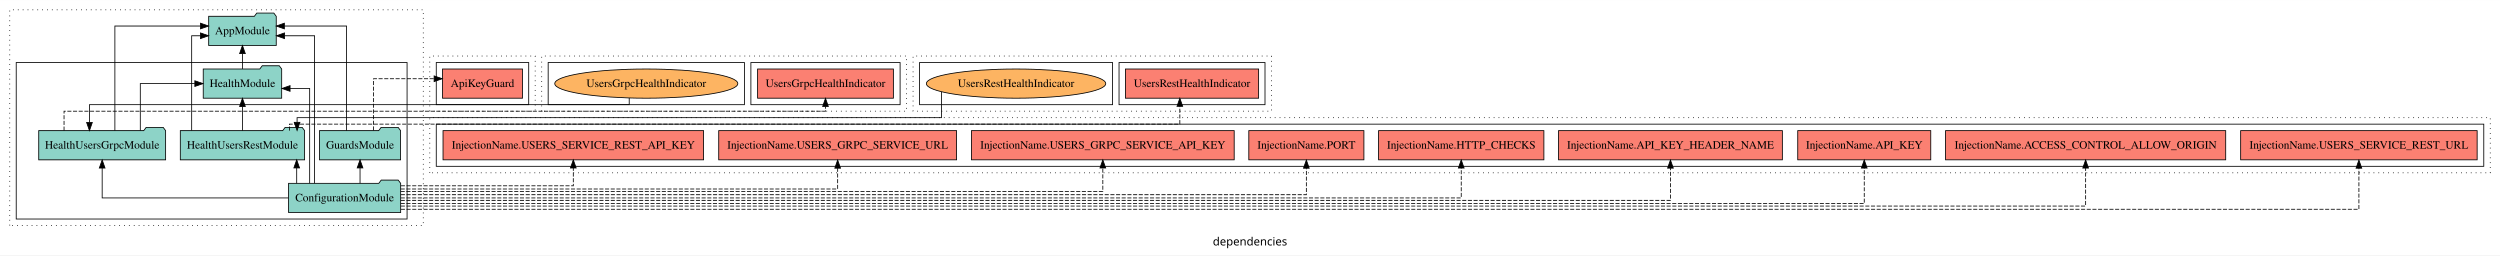
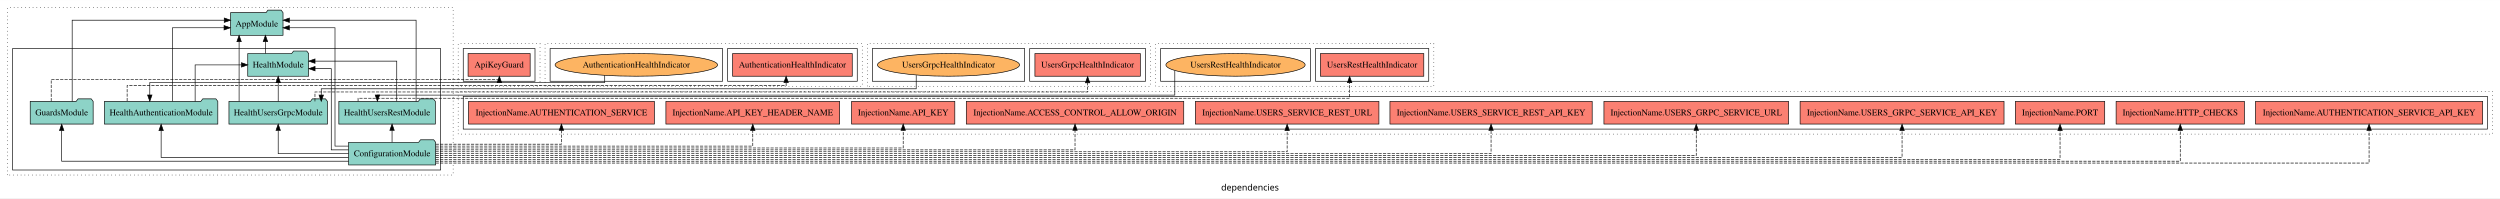
- <svg xmlns="http://www.w3.org/2000/svg" width="3083pt" height="315pt" viewBox="0.00 0.00 3083.00 314.80">
+ <svg xmlns="http://www.w3.org/2000/svg" width="3972pt" height="315pt" viewBox="0.00 0.00 3972.00 314.80">
  <g id="graph0" class="graph" transform="scale(1 1) rotate(0) translate(4 310.8)">
-     <polygon fill="white" stroke="transparent" points="-4,4 -4,-310.8 3079,-310.8 3079,4 -4,4" />
-     <text text-anchor="middle" x="1537.5" y="-8.2" font-family="sans-serif" font-size="14.00">dependencies</text>
+     <polygon fill="white" stroke="transparent" points="-4,4 -4,-310.8 3968,-310.8 3968,4 -4,4" />
+     <text text-anchor="middle" x="1982" y="-8.2" font-family="sans-serif" font-size="14.00">dependencies</text>
    <g id="clust1" class="cluster">
-       <polygon fill="none" stroke="black" stroke-dasharray="1,5" points="8,-32.8 8,-298.8 518,-298.8 518,-32.8 8,-32.8" />
+       <polygon fill="none" stroke="black" stroke-dasharray="1,5" points="8,-32.8 8,-298.8 716,-298.8 716,-32.8 8,-32.8" />
    </g>
    <g id="clust3" class="cluster">
-       <polygon fill="none" stroke="black" points="16,-40.8 16,-233.8 498,-233.8 498,-40.8 16,-40.8" />
+       <polygon fill="none" stroke="black" points="16,-40.8 16,-233.8 696,-233.8 696,-40.8 16,-40.8" />
    </g>
    <g id="clust7" class="cluster">
-       <polygon fill="none" stroke="black" stroke-dasharray="1,5" points="526,-97.8 526,-165.8 3067,-165.8 3067,-97.8 526,-97.8" />
+       <polygon fill="none" stroke="black" stroke-dasharray="1,5" points="724,-97.8 724,-165.8 3956,-165.8 3956,-97.8 724,-97.8" />
    </g>
    <g id="clust10" class="cluster">
-       <polygon fill="none" stroke="black" points="534,-105.8 534,-157.8 3059,-157.8 3059,-105.8 534,-105.8" />
+       <polygon fill="none" stroke="black" points="732,-105.8 732,-157.8 3948,-157.8 3948,-105.8 732,-105.8" />
    </g>
    <g id="clust13" class="cluster">
-       <polygon fill="none" stroke="black" stroke-dasharray="1,5" points="526,-173.8 526,-241.8 656,-241.8 656,-173.8 526,-173.8" />
+       <polygon fill="none" stroke="black" stroke-dasharray="1,5" points="724,-173.8 724,-241.8 854,-241.8 854,-173.8 724,-173.8" />
    </g>
    <g id="clust16" class="cluster">
-       <polygon fill="none" stroke="black" points="534,-181.8 534,-233.8 648,-233.8 648,-181.8 534,-181.8" />
-     </g>
-     <g id="clust25" class="cluster">
-       <polygon fill="none" stroke="black" stroke-dasharray="1,5" points="664,-173.8 664,-241.8 1114,-241.8 1114,-173.8 664,-173.8" />
-     </g>
-     <g id="clust28" class="cluster">
-       <polygon fill="none" stroke="black" points="922,-181.8 922,-233.8 1106,-233.8 1106,-181.8 922,-181.8" />
-     </g>
-     <g id="clust30" class="cluster">
-       <polygon fill="none" stroke="black" points="672,-181.8 672,-233.8 914,-233.8 914,-181.8 672,-181.8" />
+       <polygon fill="none" stroke="black" points="732,-181.8 732,-233.8 846,-233.8 846,-181.8 732,-181.8" />
+     </g>
+     <g id="clust19" class="cluster">
+       <polygon fill="none" stroke="black" stroke-dasharray="1,5" points="862,-173.8 862,-241.8 1366,-241.8 1366,-173.8 862,-173.8" />
+     </g>
+     <g id="clust22" class="cluster">
+       <polygon fill="none" stroke="black" points="1152,-181.8 1152,-233.8 1358,-233.8 1358,-181.8 1152,-181.8" />
+     </g>
+     <g id="clust24" class="cluster">
+       <polygon fill="none" stroke="black" points="870,-181.8 870,-233.8 1144,-233.8 1144,-181.8 870,-181.8" />
    </g>
    <g id="clust31" class="cluster">
-       <polygon fill="none" stroke="black" stroke-dasharray="1,5" points="1122,-173.8 1122,-241.8 1564,-241.8 1564,-173.8 1122,-173.8" />
+       <polygon fill="none" stroke="black" stroke-dasharray="1,5" points="1374,-173.8 1374,-241.8 1824,-241.8 1824,-173.8 1374,-173.8" />
    </g>
    <g id="clust34" class="cluster">
-       <polygon fill="none" stroke="black" points="1376,-181.8 1376,-233.8 1556,-233.8 1556,-181.8 1376,-181.8" />
+       <polygon fill="none" stroke="black" points="1632,-181.8 1632,-233.8 1816,-233.8 1816,-181.8 1632,-181.8" />
    </g>
    <g id="clust36" class="cluster">
-       <polygon fill="none" stroke="black" points="1130,-181.8 1130,-233.8 1368,-233.8 1368,-181.8 1130,-181.8" />
+       <polygon fill="none" stroke="black" points="1382,-181.8 1382,-233.8 1624,-233.8 1624,-181.8 1382,-181.8" />
+     </g>
+     <g id="clust37" class="cluster">
+       <polygon fill="none" stroke="black" stroke-dasharray="1,5" points="1832,-173.8 1832,-241.8 2274,-241.8 2274,-173.8 1832,-173.8" />
+     </g>
+     <g id="clust40" class="cluster">
+       <polygon fill="none" stroke="black" points="2086,-181.8 2086,-233.8 2266,-233.8 2266,-181.8 2086,-181.8" />
+     </g>
+     <g id="clust42" class="cluster">
+       <polygon fill="none" stroke="black" points="1840,-181.8 1840,-233.8 2078,-233.8 2078,-181.8 1840,-181.8" />
    </g>
    <g id="node1" class="node">
-       <polygon fill="#8dd3c7" stroke="black" points="490.1,-84.8 487.1,-88.8 466.1,-88.8 463.1,-84.8 351.9,-84.8 351.9,-48.8 490.1,-48.8 490.1,-84.8" />
-       <text text-anchor="middle" x="421" y="-62.6" font-family="Times,serif" font-size="14.00">ConfigurationModule</text>
+       <polygon fill="#8dd3c7" stroke="black" points="688.1,-84.8 685.1,-88.8 664.1,-88.8 661.1,-84.8 549.9,-84.8 549.9,-48.8 688.1,-48.8 688.1,-84.8" />
+       <text text-anchor="middle" x="619" y="-62.6" font-family="Times,serif" font-size="14.00">ConfigurationModule</text>
    </g>
    <g id="node2" class="node">
-       <polygon fill="#8dd3c7" stroke="black" points="489.99,-149.8 486.99,-153.8 465.99,-153.8 462.99,-149.8 390.01,-149.8 390.01,-113.8 489.99,-113.8 489.99,-149.8" />
-       <text text-anchor="middle" x="440" y="-127.6" font-family="Times,serif" font-size="14.00">GuardsModule</text>
+       <polygon fill="#8dd3c7" stroke="black" points="143.99,-149.8 140.99,-153.8 119.99,-153.8 116.99,-149.8 44.01,-149.8 44.01,-113.8 143.99,-113.8 143.99,-149.8" />
+       <text text-anchor="middle" x="94" y="-127.6" font-family="Times,serif" font-size="14.00">GuardsModule</text>
+     </g>
+     <g id="edge18" class="edge">
+       <path fill="none" stroke="black" d="M549.83,-54.8C407.27,-54.8 94,-54.8 94,-54.8 94,-54.8 94,-103.55 94,-103.55" />
+       <polygon fill="black" stroke="black" points="90.5,-103.55 94,-113.55 97.5,-103.55 90.5,-103.55" />
+     </g>
+     <g id="node3" class="node">
+       <polygon fill="#8dd3c7" stroke="black" points="342.07,-149.8 339.07,-153.8 318.07,-153.8 315.07,-149.8 161.93,-149.8 161.93,-113.8 342.07,-113.8 342.07,-149.8" />
+       <text text-anchor="middle" x="252" y="-127.6" font-family="Times,serif" font-size="14.00">HealthAuthenticationModule</text>
+     </g>
+     <g id="edge20" class="edge">
+       <path fill="none" stroke="black" d="M549.54,-60.8C443.14,-60.8 252,-60.8 252,-60.8 252,-60.8 252,-103.52 252,-103.52" />
+       <polygon fill="black" stroke="black" points="248.5,-103.52 252,-113.52 255.5,-103.52 248.5,-103.52" />
+     </g>
+     <g id="node4" class="node">
+       <polygon fill="#8dd3c7" stroke="black" points="486.37,-225.8 483.37,-229.8 462.37,-229.8 459.37,-225.8 389.63,-225.8 389.63,-189.8 486.37,-189.8 486.37,-225.8" />
+       <text text-anchor="middle" x="438" y="-203.6" font-family="Times,serif" font-size="14.00">HealthModule</text>
+     </g>
+     <g id="edge23" class="edge">
+       <path fill="none" stroke="black" d="M549.76,-72.8C534.26,-72.8 522.31,-72.8 522.31,-72.8 522.31,-72.8 522.31,-201.8 522.31,-201.8 522.31,-201.8 496.55,-201.8 496.55,-201.8" />
+       <polygon fill="black" stroke="black" points="496.55,-198.3 486.55,-201.8 496.55,-205.3 496.55,-198.3" />
+     </g>
+     <g id="node5" class="node">
+       <polygon fill="#8dd3c7" stroke="black" points="516.24,-149.8 513.24,-153.8 492.24,-153.8 489.24,-149.8 359.76,-149.8 359.76,-113.8 516.24,-113.8 516.24,-149.8" />
+       <text text-anchor="middle" x="438" y="-127.6" font-family="Times,serif" font-size="14.00">HealthUsersGrpcModule</text>
+     </g>
+     <g id="edge27" class="edge">
+       <path fill="none" stroke="black" d="M549.8,-66.8C498.7,-66.8 438,-66.8 438,-66.8 438,-66.8 438,-103.69 438,-103.69" />
+       <polygon fill="black" stroke="black" points="434.5,-103.69 438,-113.69 441.5,-103.69 434.5,-103.69" />
+     </g>
+     <g id="node6" class="node">
+       <polygon fill="#8dd3c7" stroke="black" points="687.64,-149.8 684.64,-153.8 663.64,-153.8 660.64,-149.8 534.36,-149.8 534.36,-113.8 687.64,-113.8 687.64,-149.8" />
+       <text text-anchor="middle" x="611" y="-127.6" font-family="Times,serif" font-size="14.00">HealthUsersRestModule</text>
+     </g>
+     <g id="edge30" class="edge">
+       <path fill="none" stroke="black" d="M618.89,-84.91C618.89,-84.91 618.89,-103.79 618.89,-103.79" />
+       <polygon fill="black" stroke="black" points="615.39,-103.79 618.89,-113.79 622.39,-103.79 615.39,-103.79" />
+     </g>
+     <g id="node7" class="node">
+       <polygon fill="#8dd3c7" stroke="black" points="445.66,-290.8 442.66,-294.8 421.66,-294.8 418.66,-290.8 362.34,-290.8 362.34,-254.8 445.66,-254.8 445.66,-290.8" />
+       <text text-anchor="middle" x="404" y="-268.6" font-family="Times,serif" font-size="14.00">AppModule</text>
+     </g>
+     <g id="edge1" class="edge">
+       <path fill="none" stroke="black" d="M549.75,-78.8C537.33,-78.8 528.24,-78.8 528.24,-78.8 528.24,-78.8 528.24,-266.8 528.24,-266.8 528.24,-266.8 455.72,-266.8 455.72,-266.8" />
+       <polygon fill="black" stroke="black" points="455.72,-263.3 445.72,-266.8 455.72,-270.3 455.72,-263.3" />
+     </g>
+     <g id="node8" class="node">
+       <polygon fill="#fb8072" stroke="black" points="1876.74,-149.8 1531.26,-149.8 1531.26,-113.8 1876.74,-113.8 1876.74,-149.8" />
+       <text text-anchor="middle" x="1704" y="-127.6" font-family="Times,serif" font-size="14.00">InjectionName.ACCESS_CONTROL_ALLOW_ORIGIN </text>
+     </g>
+     <g id="edge7" class="edge">
+       <path fill="none" stroke="black" stroke-dasharray="5,2" d="M688.11,-72.8C927.1,-72.8 1704,-72.8 1704,-72.8 1704,-72.8 1704,-103.78 1704,-103.78" />
+       <polygon fill="black" stroke="black" points="1700.5,-103.78 1704,-113.78 1707.5,-103.78 1700.5,-103.78" />
+     </g>
+     <g id="node9" class="node">
+       <polygon fill="#fb8072" stroke="black" points="1513.02,-149.8 1348.98,-149.8 1348.98,-113.8 1513.02,-113.8 1513.02,-149.8" />
+       <text text-anchor="middle" x="1431" y="-127.6" font-family="Times,serif" font-size="14.00">InjectionName.API_KEY </text>
+     </g>
+     <g id="edge8" class="edge">
+       <path fill="none" stroke="black" stroke-dasharray="5,2" d="M688.23,-75.8C884.59,-75.8 1431,-75.8 1431,-75.8 1431,-75.8 1431,-103.77 1431,-103.77" />
+       <polygon fill="black" stroke="black" points="1427.5,-103.77 1431,-113.77 1434.5,-103.77 1427.5,-103.77" />
+     </g>
+     <g id="node10" class="node">
+       <polygon fill="#fb8072" stroke="black" points="1330.01,-149.8 1053.99,-149.8 1053.99,-113.8 1330.01,-113.8 1330.01,-149.8" />
+       <text text-anchor="middle" x="1192" y="-127.6" font-family="Times,serif" font-size="14.00">InjectionName.API_KEY_HEADER_NAME </text>
+     </g>
+     <g id="edge9" class="edge">
+       <path fill="none" stroke="black" stroke-dasharray="5,2" d="M688.12,-78.8C840.52,-78.8 1192,-78.8 1192,-78.8 1192,-78.8 1192,-103.56 1192,-103.56" />
+       <polygon fill="black" stroke="black" points="1188.5,-103.56 1192,-113.56 1195.5,-103.56 1188.5,-103.56" />
+     </g>
+     <g id="node11" class="node">
+       <polygon fill="#fb8072" stroke="black" points="1035.67,-149.8 740.33,-149.8 740.33,-113.8 1035.67,-113.8 1035.67,-149.8" />
+       <text text-anchor="middle" x="888" y="-127.6" font-family="Times,serif" font-size="14.00">InjectionName.AUTHENTICATION_SERVICE </text>
+     </g>
+     <g id="edge10" class="edge">
+       <path fill="none" stroke="black" stroke-dasharray="5,2" d="M688.27,-81.8C767.98,-81.8 888,-81.8 888,-81.8 888,-81.8 888,-103.75 888,-103.75" />
+       <polygon fill="black" stroke="black" points="884.5,-103.75 888,-113.75 891.5,-103.75 884.5,-103.75" />
+     </g>
+     <g id="node12" class="node">
+       <polygon fill="#fb8072" stroke="black" points="3940.5,-149.8 3579.5,-149.8 3579.5,-113.8 3940.5,-113.8 3940.5,-149.8" />
+       <text text-anchor="middle" x="3760" y="-127.6" font-family="Times,serif" font-size="14.00">InjectionName.AUTHENTICATION_SERVICE_API_KEY </text>
+     </g>
+     <g id="edge11" class="edge">
+       <path fill="none" stroke="black" stroke-dasharray="5,2" d="M688.26,-51.8C1149.66,-51.8 3760,-51.8 3760,-51.8 3760,-51.8 3760,-103.65 3760,-103.65" />
+       <polygon fill="black" stroke="black" points="3756.5,-103.65 3760,-113.65 3763.5,-103.65 3756.5,-103.65" />
+     </g>
+     <g id="node13" class="node">
+       <polygon fill="#fb8072" stroke="black" points="3561.92,-149.8 3358.08,-149.8 3358.08,-113.8 3561.92,-113.8 3561.92,-149.8" />
+       <text text-anchor="middle" x="3460" y="-127.6" font-family="Times,serif" font-size="14.00">InjectionName.HTTP_CHECKS </text>
+     </g>
+     <g id="edge12" class="edge">
+       <path fill="none" stroke="black" stroke-dasharray="5,2" d="M688.17,-54.8C1122.94,-54.8 3460,-54.8 3460,-54.8 3460,-54.8 3460,-103.55 3460,-103.55" />
+       <polygon fill="black" stroke="black" points="3456.5,-103.55 3460,-113.55 3463.5,-103.55 3456.5,-103.55" />
+     </g>
+     <g id="node14" class="node">
+       <polygon fill="#fb8072" stroke="black" points="3339.97,-149.8 3198.03,-149.8 3198.03,-113.8 3339.97,-113.8 3339.97,-149.8" />
+       <text text-anchor="middle" x="3269" y="-127.6" font-family="Times,serif" font-size="14.00">InjectionName.PORT </text>
+     </g>
+     <g id="edge13" class="edge">
+       <path fill="none" stroke="black" stroke-dasharray="5,2" d="M688.18,-57.8C1105.46,-57.8 3269,-57.8 3269,-57.8 3269,-57.8 3269,-103.51 3269,-103.51" />
+       <polygon fill="black" stroke="black" points="3265.5,-103.51 3269,-113.51 3272.5,-103.51 3265.5,-103.51" />
+     </g>
+     <g id="node15" class="node">
+       <polygon fill="#fb8072" stroke="black" points="3180,-149.8 2856,-149.8 2856,-113.8 3180,-113.8 3180,-149.8" />
+       <text text-anchor="middle" x="3018" y="-127.6" font-family="Times,serif" font-size="14.00">InjectionName.USERS_GRPC_SERVICE_API_KEY </text>
+     </g>
+     <g id="edge14" class="edge">
+       <path fill="none" stroke="black" stroke-dasharray="5,2" d="M688.21,-60.8C1081.55,-60.8 3018,-60.8 3018,-60.8 3018,-60.8 3018,-103.52 3018,-103.52" />
+       <polygon fill="black" stroke="black" points="3014.5,-103.52 3018,-113.52 3021.5,-103.52 3014.5,-103.52" />
+     </g>
+     <g id="node16" class="node">
+       <polygon fill="#fb8072" stroke="black" points="2837.67,-149.8 2544.33,-149.8 2544.33,-113.8 2837.67,-113.8 2837.67,-149.8" />
+       <text text-anchor="middle" x="2691" y="-127.6" font-family="Times,serif" font-size="14.00">InjectionName.USERS_GRPC_SERVICE_URL </text>
    </g>
    <g id="edge15" class="edge">
-       <path fill="none" stroke="black" d="M440,-84.91C440,-84.91 440,-103.79 440,-103.79" />
-       <polygon fill="black" stroke="black" points="436.5,-103.79 440,-113.79 443.5,-103.79 436.5,-103.79" />
-     </g>
-     <g id="node3" class="node">
-       <polygon fill="#8dd3c7" stroke="black" points="343.37,-225.8 340.37,-229.8 319.37,-229.8 316.37,-225.8 246.63,-225.8 246.63,-189.8 343.37,-189.8 343.37,-225.8" />
-       <text text-anchor="middle" x="295" y="-203.6" font-family="Times,serif" font-size="14.00">HealthModule</text>
+       <path fill="none" stroke="black" stroke-dasharray="5,2" d="M688.24,-63.8C1048.36,-63.8 2691,-63.8 2691,-63.8 2691,-63.8 2691,-103.58 2691,-103.58" />
+       <polygon fill="black" stroke="black" points="2687.5,-103.58 2691,-113.58 2694.5,-103.58 2687.5,-103.58" />
+     </g>
+     <g id="node17" class="node">
+       <polygon fill="#fb8072" stroke="black" points="2525.66,-149.8 2204.34,-149.8 2204.34,-113.8 2525.66,-113.8 2525.66,-149.8" />
+       <text text-anchor="middle" x="2365" y="-127.6" font-family="Times,serif" font-size="14.00">InjectionName.USERS_SERVICE_REST_API_KEY </text>
+     </g>
+     <g id="edge16" class="edge">
+       <path fill="none" stroke="black" stroke-dasharray="5,2" d="M688.25,-66.8C1012.51,-66.8 2365,-66.8 2365,-66.8 2365,-66.8 2365,-103.69 2365,-103.69" />
+       <polygon fill="black" stroke="black" points="2361.5,-103.69 2365,-113.69 2368.5,-103.69 2361.5,-103.69" />
+     </g>
+     <g id="node18" class="node">
+       <polygon fill="#fb8072" stroke="black" points="2186.82,-149.8 1895.18,-149.8 1895.18,-113.8 2186.82,-113.8 2186.82,-149.8" />
+       <text text-anchor="middle" x="2041" y="-127.6" font-family="Times,serif" font-size="14.00">InjectionName.USERS_SERVICE_REST_URL </text>
    </g>
    <g id="edge17" class="edge">
-       <path fill="none" stroke="black" d="M377.88,-85.01C377.88,-121.86 377.88,-201.8 377.88,-201.8 377.88,-201.8 353.69,-201.8 353.69,-201.8" />
-       <polygon fill="black" stroke="black" points="353.69,-198.3 343.69,-201.8 353.69,-205.3 353.69,-198.3" />
-     </g>
-     <g id="node4" class="node">
-       <polygon fill="#8dd3c7" stroke="black" points="200.24,-149.8 197.24,-153.8 176.24,-153.8 173.24,-149.8 43.76,-149.8 43.76,-113.8 200.24,-113.8 200.24,-149.8" />
-       <text text-anchor="middle" x="122" y="-127.6" font-family="Times,serif" font-size="14.00">HealthUsersGrpcModule</text>
-     </g>
-     <g id="edge20" class="edge">
-       <path fill="none" stroke="black" d="M351.65,-66.8C263.32,-66.8 122,-66.8 122,-66.8 122,-66.8 122,-103.69 122,-103.69" />
-       <polygon fill="black" stroke="black" points="118.5,-103.69 122,-113.69 125.5,-103.69 118.5,-103.69" />
-     </g>
-     <g id="node5" class="node">
-       <polygon fill="#8dd3c7" stroke="black" points="371.64,-149.8 368.64,-153.8 347.64,-153.8 344.64,-149.8 218.36,-149.8 218.36,-113.8 371.64,-113.8 371.64,-149.8" />
-       <text text-anchor="middle" x="295" y="-127.6" font-family="Times,serif" font-size="14.00">HealthUsersRestModule</text>
-     </g>
-     <g id="edge23" class="edge">
-       <path fill="none" stroke="black" d="M361.89,-84.91C361.89,-84.91 361.89,-103.79 361.89,-103.79" />
-       <polygon fill="black" stroke="black" points="358.39,-103.79 361.89,-113.79 365.39,-103.79 358.39,-103.79" />
-     </g>
-     <g id="node6" class="node">
-       <polygon fill="#8dd3c7" stroke="black" points="336.66,-290.8 333.66,-294.8 312.66,-294.8 309.66,-290.8 253.34,-290.8 253.34,-254.8 336.66,-254.8 336.66,-290.8" />
-       <text text-anchor="middle" x="295" y="-268.6" font-family="Times,serif" font-size="14.00">AppModule</text>
-     </g>
-     <g id="edge1" class="edge">
-       <path fill="none" stroke="black" d="M383.94,-84.9C383.94,-134.13 383.94,-266.8 383.94,-266.8 383.94,-266.8 346.87,-266.8 346.87,-266.8" />
-       <polygon fill="black" stroke="black" points="346.87,-263.3 336.87,-266.8 346.87,-270.3 346.87,-263.3" />
-     </g>
-     <g id="node7" class="node">
-       <polygon fill="#fb8072" stroke="black" points="2740.74,-149.8 2395.26,-149.8 2395.26,-113.8 2740.74,-113.8 2740.74,-149.8" />
-       <text text-anchor="middle" x="2568" y="-127.6" font-family="Times,serif" font-size="14.00">InjectionName.ACCESS_CONTROL_ALLOW_ORIGIN </text>
+       <path fill="none" stroke="black" stroke-dasharray="5,2" d="M688.07,-69.8C972.84,-69.8 2041,-69.8 2041,-69.8 2041,-69.8 2041,-103.53 2041,-103.53" />
+       <polygon fill="black" stroke="black" points="2037.5,-103.53 2041,-113.53 2044.5,-103.53 2037.5,-103.53" />
+     </g>
+     <g id="edge2" class="edge">
+       <path fill="none" stroke="black" d="M110.66,-149.83C110.66,-189.08 110.66,-278.8 110.66,-278.8 110.66,-278.8 352.28,-278.8 352.28,-278.8" />
+       <polygon fill="black" stroke="black" points="352.28,-282.3 362.28,-278.8 352.28,-275.3 352.28,-282.3" />
+     </g>
+     <g id="node19" class="node">
+       <polygon fill="#fb8072" stroke="black" points="838.31,-225.8 739.69,-225.8 739.69,-189.8 838.31,-189.8 838.31,-225.8" />
+       <text text-anchor="middle" x="789" y="-203.6" font-family="Times,serif" font-size="14.00">ApiKeyGuard </text>
+     </g>
+     <g id="edge19" class="edge">
+       <path fill="none" stroke="black" stroke-dasharray="5,2" d="M77.34,-150.04C77.34,-165.37 77.34,-184.8 77.34,-184.8 77.34,-184.8 789.41,-184.8 789.41,-184.8 789.41,-184.8 789.41,-185.29 789.41,-185.29" />
+       <polygon fill="black" stroke="black" points="785.91,-179.68 789.41,-189.68 792.91,-179.68 785.91,-179.68" />
+     </g>
+     <g id="edge24" class="edge">
+       <path fill="none" stroke="black" d="M306.02,-149.81C306.02,-172.29 306.02,-207.8 306.02,-207.8 306.02,-207.8 379.61,-207.8 379.61,-207.8" />
+       <polygon fill="black" stroke="black" points="379.61,-211.3 389.61,-207.8 379.61,-204.3 379.61,-211.3" />
+     </g>
+     <g id="edge3" class="edge">
+       <path fill="none" stroke="black" d="M270.01,-150.01C270.01,-186.86 270.01,-266.8 270.01,-266.8 270.01,-266.8 351.97,-266.8 351.97,-266.8" />
+       <polygon fill="black" stroke="black" points="351.97,-270.3 361.97,-266.8 351.97,-263.3 351.97,-270.3" />
+     </g>
+     <g id="node20" class="node">
+       <polygon fill="#fb8072" stroke="black" points="1350.05,-225.8 1159.95,-225.8 1159.95,-189.8 1350.05,-189.8 1350.05,-225.8" />
+       <text text-anchor="middle" x="1255" y="-203.6" font-family="Times,serif" font-size="14.00">AuthenticationHealthIndicator </text>
+     </g>
+     <g id="edge21" class="edge">
+       <path fill="none" stroke="black" stroke-dasharray="5,2" d="M197.98,-150.29C197.98,-161.94 197.98,-174.8 197.98,-174.8 197.98,-174.8 1244.99,-174.8 1244.99,-174.8 1244.99,-174.8 1244.99,-179.76 1244.99,-179.76" />
+       <polygon fill="black" stroke="black" points="1241.49,-179.76 1244.99,-189.76 1248.49,-179.76 1241.49,-179.76" />
+     </g>
+     <g id="edge4" class="edge">
+       <path fill="none" stroke="black" d="M417.7,-225.91C417.7,-225.91 417.7,-244.79 417.7,-244.79" />
+       <polygon fill="black" stroke="black" points="414.2,-244.79 417.7,-254.79 421.2,-244.79 414.2,-244.79" />
+     </g>
+     <g id="edge25" class="edge">
+       <path fill="none" stroke="black" d="M438,-149.81C438,-149.81 438,-179.65 438,-179.65" />
+       <polygon fill="black" stroke="black" points="434.5,-179.65 438,-189.65 441.5,-179.65 434.5,-179.65" />
+     </g>
+     <g id="edge5" class="edge">
+       <path fill="none" stroke="black" d="M375.87,-149.94C375.87,-149.94 375.87,-244.73 375.87,-244.73" />
+       <polygon fill="black" stroke="black" points="372.37,-244.72 375.87,-254.73 379.37,-244.73 372.37,-244.72" />
+     </g>
+     <g id="node22" class="node">
+       <polygon fill="#fb8072" stroke="black" points="1807.72,-225.8 1640.28,-225.8 1640.28,-189.8 1807.72,-189.8 1807.72,-225.8" />
+       <text text-anchor="middle" x="1724" y="-203.6" font-family="Times,serif" font-size="14.00">UsersGrpcHealthIndicator </text>
+     </g>
+     <g id="edge28" class="edge">
+       <path fill="none" stroke="black" stroke-dasharray="5,2" d="M496.41,-149.84C496.41,-157.55 496.41,-164.8 496.41,-164.8 496.41,-164.8 1724,-164.8 1724,-164.8 1724,-164.8 1724,-179.31 1724,-179.31" />
+       <polygon fill="black" stroke="black" points="1720.5,-179.31 1724,-189.31 1727.5,-179.31 1720.5,-179.31" />
+     </g>
+     <g id="edge26" class="edge">
+       <path fill="none" stroke="black" d="M626.36,-150C626.36,-174.16 626.36,-213.8 626.36,-213.8 626.36,-213.8 496.51,-213.8 496.51,-213.8" />
+       <polygon fill="black" stroke="black" points="496.51,-210.3 486.51,-213.8 496.51,-217.3 496.51,-210.3" />
    </g>
    <g id="edge6" class="edge">
-       <path fill="none" stroke="black" stroke-dasharray="5,2" d="M490.3,-56.8C858.43,-56.8 2568,-56.8 2568,-56.8 2568,-56.8 2568,-103.64 2568,-103.64" />
-       <polygon fill="black" stroke="black" points="2564.5,-103.64 2568,-113.64 2571.5,-103.64 2564.5,-103.64" />
-     </g>
-     <g id="node8" class="node">
-       <polygon fill="#fb8072" stroke="black" points="2377.02,-149.8 2212.98,-149.8 2212.98,-113.8 2377.02,-113.8 2377.02,-149.8" />
-       <text text-anchor="middle" x="2295" y="-127.6" font-family="Times,serif" font-size="14.00">InjectionName.API_KEY </text>
-     </g>
-     <g id="edge7" class="edge">
-       <path fill="none" stroke="black" stroke-dasharray="5,2" d="M490.2,-59.8C828.82,-59.8 2295,-59.8 2295,-59.8 2295,-59.8 2295,-103.63 2295,-103.63" />
-       <polygon fill="black" stroke="black" points="2291.5,-103.63 2295,-113.63 2298.5,-103.63 2291.5,-103.63" />
-     </g>
-     <g id="node9" class="node">
-       <polygon fill="#fb8072" stroke="black" points="2194.01,-149.8 1917.99,-149.8 1917.99,-113.8 2194.01,-113.8 2194.01,-149.8" />
-       <text text-anchor="middle" x="2056" y="-127.6" font-family="Times,serif" font-size="14.00">InjectionName.API_KEY_HEADER_NAME </text>
-     </g>
-     <g id="edge8" class="edge">
-       <path fill="none" stroke="black" stroke-dasharray="5,2" d="M490.21,-63.8C801.41,-63.8 2056,-63.8 2056,-63.8 2056,-63.8 2056,-103.58 2056,-103.58" />
-       <polygon fill="black" stroke="black" points="2052.5,-103.58 2056,-113.58 2059.5,-103.58 2052.5,-103.58" />
-     </g>
-     <g id="node10" class="node">
-       <polygon fill="#fb8072" stroke="black" points="1899.92,-149.8 1696.08,-149.8 1696.08,-113.8 1899.92,-113.8 1899.92,-149.8" />
-       <text text-anchor="middle" x="1798" y="-127.6" font-family="Times,serif" font-size="14.00">InjectionName.HTTP_CHECKS </text>
-     </g>
-     <g id="edge9" class="edge">
-       <path fill="none" stroke="black" stroke-dasharray="5,2" d="M490.23,-66.8C769.46,-66.8 1798,-66.8 1798,-66.8 1798,-66.8 1798,-103.69 1798,-103.69" />
-       <polygon fill="black" stroke="black" points="1794.5,-103.69 1798,-113.69 1801.5,-103.69 1794.5,-103.69" />
-     </g>
-     <g id="node11" class="node">
-       <polygon fill="#fb8072" stroke="black" points="1677.97,-149.8 1536.03,-149.8 1536.03,-113.8 1677.97,-113.8 1677.97,-149.8" />
-       <text text-anchor="middle" x="1607" y="-127.6" font-family="Times,serif" font-size="14.00">InjectionName.PORT </text>
-     </g>
-     <g id="edge10" class="edge">
-       <path fill="none" stroke="black" stroke-dasharray="5,2" d="M490.33,-70.8C744,-70.8 1607,-70.8 1607,-70.8 1607,-70.8 1607,-103.5 1607,-103.5" />
-       <polygon fill="black" stroke="black" points="1603.5,-103.5 1607,-113.5 1610.5,-103.5 1603.5,-103.5" />
-     </g>
-     <g id="node12" class="node">
-       <polygon fill="#fb8072" stroke="black" points="1518,-149.8 1194,-149.8 1194,-113.8 1518,-113.8 1518,-149.8" />
-       <text text-anchor="middle" x="1356" y="-127.6" font-family="Times,serif" font-size="14.00">InjectionName.USERS_GRPC_SERVICE_API_KEY </text>
-     </g>
-     <g id="edge11" class="edge">
-       <path fill="none" stroke="black" stroke-dasharray="5,2" d="M490.13,-74.8C706.44,-74.8 1356,-74.8 1356,-74.8 1356,-74.8 1356,-103.76 1356,-103.76" />
-       <polygon fill="black" stroke="black" points="1352.5,-103.76 1356,-113.76 1359.5,-103.76 1352.5,-103.76" />
-     </g>
-     <g id="node13" class="node">
-       <polygon fill="#fb8072" stroke="black" points="1175.67,-149.8 882.33,-149.8 882.33,-113.8 1175.67,-113.8 1175.67,-149.8" />
-       <text text-anchor="middle" x="1029" y="-127.6" font-family="Times,serif" font-size="14.00">InjectionName.USERS_GRPC_SERVICE_URL </text>
-     </g>
-     <g id="edge12" class="edge">
-       <path fill="none" stroke="black" stroke-dasharray="5,2" d="M490.15,-77.8C649.51,-77.8 1029,-77.8 1029,-77.8 1029,-77.8 1029,-103.52 1029,-103.52" />
-       <polygon fill="black" stroke="black" points="1025.5,-103.52 1029,-113.52 1032.5,-103.52 1025.5,-103.52" />
-     </g>
-     <g id="node14" class="node">
-       <polygon fill="#fb8072" stroke="black" points="863.66,-149.8 542.34,-149.8 542.34,-113.8 863.66,-113.8 863.66,-149.8" />
-       <text text-anchor="middle" x="703" y="-127.6" font-family="Times,serif" font-size="14.00">InjectionName.USERS_SERVICE_REST_API_KEY </text>
-     </g>
-     <g id="edge13" class="edge">
-       <path fill="none" stroke="black" stroke-dasharray="5,2" d="M490.35,-81.8C573.84,-81.8 703,-81.8 703,-81.8 703,-81.8 703,-103.75 703,-103.75" />
-       <polygon fill="black" stroke="black" points="699.5,-103.75 703,-113.75 706.5,-103.75 699.5,-103.75" />
-     </g>
-     <g id="node15" class="node">
-       <polygon fill="#fb8072" stroke="black" points="3050.82,-149.8 2759.18,-149.8 2759.18,-113.8 3050.82,-113.8 3050.82,-149.8" />
-       <text text-anchor="middle" x="2905" y="-127.6" font-family="Times,serif" font-size="14.00">InjectionName.USERS_SERVICE_REST_URL </text>
-     </g>
-     <g id="edge14" class="edge">
-       <path fill="none" stroke="black" stroke-dasharray="5,2" d="M490.36,-52.8C892.3,-52.8 2905,-52.8 2905,-52.8 2905,-52.8 2905,-103.48 2905,-103.48" />
-       <polygon fill="black" stroke="black" points="2901.5,-103.48 2905,-113.48 2908.5,-103.48 2901.5,-103.48" />
-     </g>
-     <g id="edge2" class="edge">
-       <path fill="none" stroke="black" d="M423.34,-149.83C423.34,-189.08 423.34,-278.8 423.34,-278.8 423.34,-278.8 346.67,-278.8 346.67,-278.8" />
-       <polygon fill="black" stroke="black" points="346.67,-275.3 336.67,-278.8 346.67,-282.3 346.67,-275.3" />
-     </g>
-     <g id="node16" class="node">
-       <polygon fill="#fb8072" stroke="black" points="640.31,-225.8 541.69,-225.8 541.69,-189.8 640.31,-189.8 640.31,-225.8" />
-       <text text-anchor="middle" x="591" y="-203.6" font-family="Times,serif" font-size="14.00">ApiKeyGuard </text>
-     </g>
-     <g id="edge16" class="edge">
-       <path fill="none" stroke="black" stroke-dasharray="5,2" d="M456.66,-150C456.66,-174.16 456.66,-213.8 456.66,-213.8 456.66,-213.8 531.36,-213.8 531.36,-213.8" />
-       <polygon fill="black" stroke="black" points="531.36,-217.3 541.36,-213.8 531.36,-210.3 531.36,-217.3" />
-     </g>
-     <g id="edge3" class="edge">
-       <path fill="none" stroke="black" d="M295,-225.91C295,-225.91 295,-244.79 295,-244.79" />
-       <polygon fill="black" stroke="black" points="291.5,-244.79 295,-254.79 298.5,-244.79 291.5,-244.79" />
-     </g>
-     <g id="edge18" class="edge">
-       <path fill="none" stroke="black" d="M169.02,-149.81C169.02,-172.29 169.02,-207.8 169.02,-207.8 169.02,-207.8 236.29,-207.8 236.29,-207.8" />
-       <polygon fill="black" stroke="black" points="236.29,-211.3 246.29,-207.8 236.29,-204.3 236.29,-211.3" />
-     </g>
-     <g id="edge4" class="edge">
-       <path fill="none" stroke="black" d="M137.67,-149.83C137.67,-189.08 137.67,-278.8 137.67,-278.8 137.67,-278.8 243.25,-278.8 243.25,-278.8" />
-       <polygon fill="black" stroke="black" points="243.25,-282.3 253.25,-278.8 243.25,-275.3 243.25,-282.3" />
-     </g>
-     <g id="node17" class="node">
-       <polygon fill="#fb8072" stroke="black" points="1097.72,-225.8 930.28,-225.8 930.28,-189.8 1097.72,-189.8 1097.72,-225.8" />
-       <text text-anchor="middle" x="1014" y="-203.6" font-family="Times,serif" font-size="14.00">UsersGrpcHealthIndicator </text>
-     </g>
-     <g id="edge21" class="edge">
-       <path fill="none" stroke="black" stroke-dasharray="5,2" d="M74.98,-149.86C74.98,-161.24 74.98,-173.8 74.98,-173.8 74.98,-173.8 1014,-173.8 1014,-173.8 1014,-173.8 1014,-179.61 1014,-179.61" />
-       <polygon fill="black" stroke="black" points="1010.5,-179.61 1014,-189.61 1017.5,-179.61 1010.5,-179.61" />
-     </g>
-     <g id="edge19" class="edge">
-       <path fill="none" stroke="black" d="M295,-149.81C295,-149.81 295,-179.65 295,-179.65" />
-       <polygon fill="black" stroke="black" points="291.5,-179.65 295,-189.65 298.5,-179.65 291.5,-179.65" />
-     </g>
-     <g id="edge5" class="edge">
-       <path fill="none" stroke="black" d="M232.37,-150.01C232.37,-186.86 232.37,-266.8 232.37,-266.8 232.37,-266.8 243.23,-266.8 243.23,-266.8" />
-       <polygon fill="black" stroke="black" points="243.23,-270.3 253.23,-266.8 243.23,-263.3 243.23,-270.3" />
-     </g>
-     <g id="node19" class="node">
-       <polygon fill="#fb8072" stroke="black" points="1548.12,-225.8 1383.88,-225.8 1383.88,-189.8 1548.12,-189.8 1548.12,-225.8" />
-       <text text-anchor="middle" x="1466" y="-203.6" font-family="Times,serif" font-size="14.00">UsersRestHealthIndicator </text>
-     </g>
-     <g id="edge24" class="edge">
-       <path fill="none" stroke="black" stroke-dasharray="5,2" d="M352.9,-149.86C352.9,-154.29 352.9,-157.8 352.9,-157.8 352.9,-157.8 1450.97,-157.8 1450.97,-157.8 1450.97,-157.8 1450.97,-179.75 1450.97,-179.75" />
-       <polygon fill="black" stroke="black" points="1447.47,-179.75 1450.97,-189.75 1454.47,-179.75 1447.47,-179.75" />
-     </g>
-     <g id="node18" class="node">
-       <ellipse fill="#fdb462" stroke="black" cx="793" cy="-207.8" rx="112.86" ry="18" />
-       <text text-anchor="middle" x="793" y="-203.6" font-family="Times,serif" font-size="14.00">UsersGrpcHealthIndicator</text>
+       <path fill="none" stroke="black" d="M657.09,-149.83C657.09,-189.08 657.09,-278.8 657.09,-278.8 657.09,-278.8 455.79,-278.8 455.79,-278.8" />
+       <polygon fill="black" stroke="black" points="455.79,-275.3 445.79,-278.8 455.79,-282.3 455.79,-275.3" />
+     </g>
+     <g id="node24" class="node">
+       <polygon fill="#fb8072" stroke="black" points="2258.12,-225.8 2093.88,-225.8 2093.88,-189.8 2258.12,-189.8 2258.12,-225.8" />
+       <text text-anchor="middle" x="2176" y="-203.6" font-family="Times,serif" font-size="14.00">UsersRestHealthIndicator </text>
+     </g>
+     <g id="edge31" class="edge">
+       <path fill="none" stroke="black" stroke-dasharray="5,2" d="M564.91,-149.92C564.91,-152.77 564.91,-154.8 564.91,-154.8 564.91,-154.8 2140.3,-154.8 2140.3,-154.8 2140.3,-154.8 2140.3,-179.56 2140.3,-179.56" />
+       <polygon fill="black" stroke="black" points="2136.8,-179.56 2140.3,-189.56 2143.8,-179.56 2136.8,-179.56" />
+     </g>
+     <g id="node21" class="node">
+       <ellipse fill="#fdb462" stroke="black" cx="1007" cy="-207.8" rx="129.05" ry="18" />
+       <text text-anchor="middle" x="1007" y="-203.6" font-family="Times,serif" font-size="14.00">AuthenticationHealthIndicator</text>
    </g>
    <g id="edge22" class="edge">
-       <path fill="none" stroke="black" d="M771.95,-190.03C771.95,-185.46 771.95,-181.8 771.95,-181.8 771.95,-181.8 106.33,-181.8 106.33,-181.8 106.33,-181.8 106.33,-159.85 106.33,-159.85" />
-       <polygon fill="black" stroke="black" points="109.83,-159.85 106.33,-149.85 102.83,-159.85 109.83,-159.85" />
-     </g>
-     <g id="node20" class="node">
-       <ellipse fill="#fdb462" stroke="black" cx="1249" cy="-207.8" rx="110.59" ry="18" />
-       <text text-anchor="middle" x="1249" y="-203.6" font-family="Times,serif" font-size="14.00">UsersRestHealthIndicator</text>
-     </g>
-     <g id="edge25" class="edge">
-       <path fill="none" stroke="black" d="M1157.02,-197.63C1157.02,-185.2 1157.02,-165.8 1157.02,-165.8 1157.02,-165.8 362.36,-165.8 362.36,-165.8 362.36,-165.8 362.36,-159.99 362.36,-159.99" />
-       <polygon fill="black" stroke="black" points="365.86,-159.99 362.36,-149.99 358.86,-159.99 365.86,-159.99" />
+       <path fill="none" stroke="black" d="M956.78,-191.19C956.78,-185.16 956.78,-179.8 956.78,-179.8 956.78,-179.8 233.99,-179.8 233.99,-179.8 233.99,-179.8 233.99,-159.95 233.99,-159.95" />
+       <polygon fill="black" stroke="black" points="237.49,-159.95 233.99,-149.95 230.49,-159.95 237.49,-159.95" />
+     </g>
+     <g id="node23" class="node">
+       <ellipse fill="#fdb462" stroke="black" cx="1503" cy="-207.8" rx="112.86" ry="18" />
+       <text text-anchor="middle" x="1503" y="-203.6" font-family="Times,serif" font-size="14.00">UsersGrpcHealthIndicator</text>
+     </g>
+     <g id="edge29" class="edge">
+       <path fill="none" stroke="black" d="M1451.66,-191.46C1451.66,-181.16 1451.66,-169.8 1451.66,-169.8 1451.66,-169.8 506.39,-169.8 506.39,-169.8 506.39,-169.8 506.39,-159.91 506.39,-159.91" />
+       <polygon fill="black" stroke="black" points="509.89,-159.91 506.39,-149.91 502.89,-159.91 509.89,-159.91" />
+     </g>
+     <g id="node25" class="node">
+       <ellipse fill="#fdb462" stroke="black" cx="1959" cy="-207.8" rx="110.59" ry="18" />
+       <text text-anchor="middle" x="1959" y="-203.6" font-family="Times,serif" font-size="14.00">UsersRestHealthIndicator</text>
+     </g>
+     <g id="edge32" class="edge">
+       <path fill="none" stroke="black" d="M1862.54,-198.55C1862.54,-184.6 1862.54,-159.8 1862.54,-159.8 1862.54,-159.8 595.64,-159.8 595.64,-159.8 595.64,-159.8 595.64,-158.82 595.64,-158.82" />
+       <polygon fill="black" stroke="black" points="599.14,-160.01 595.64,-150.01 592.14,-160.01 599.14,-160.01" />
    </g>
  </g>
</svg>
